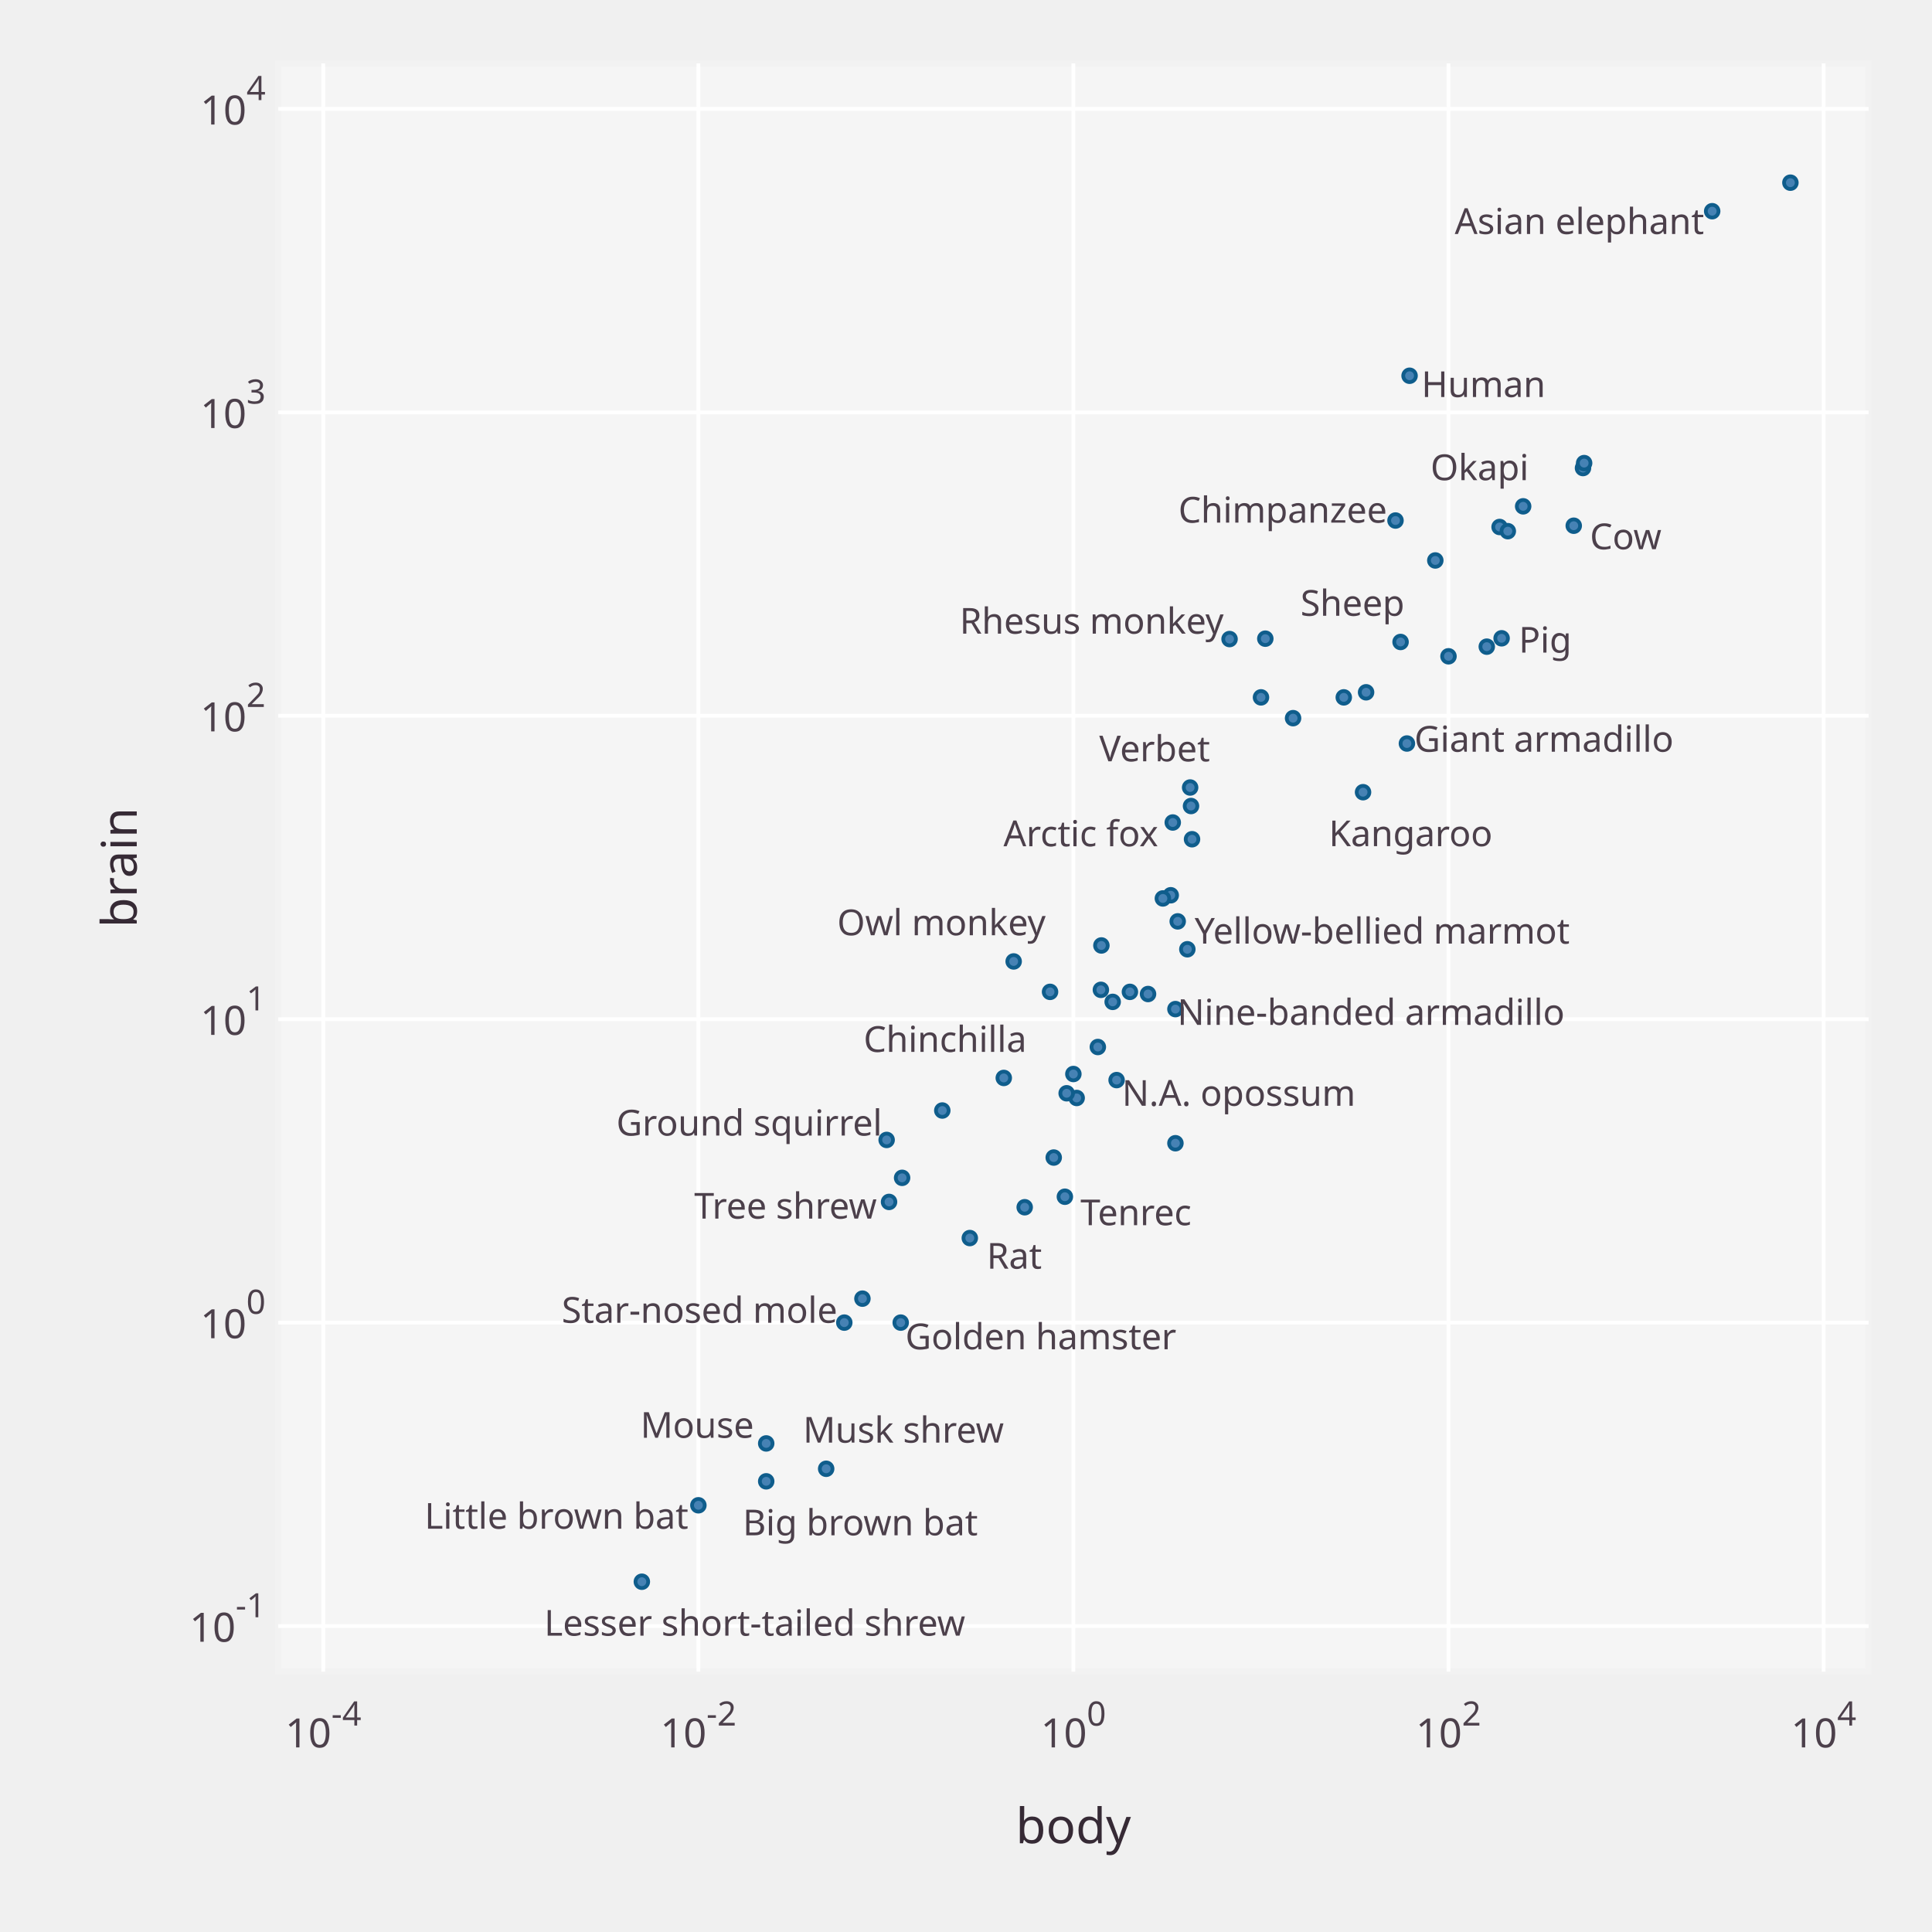
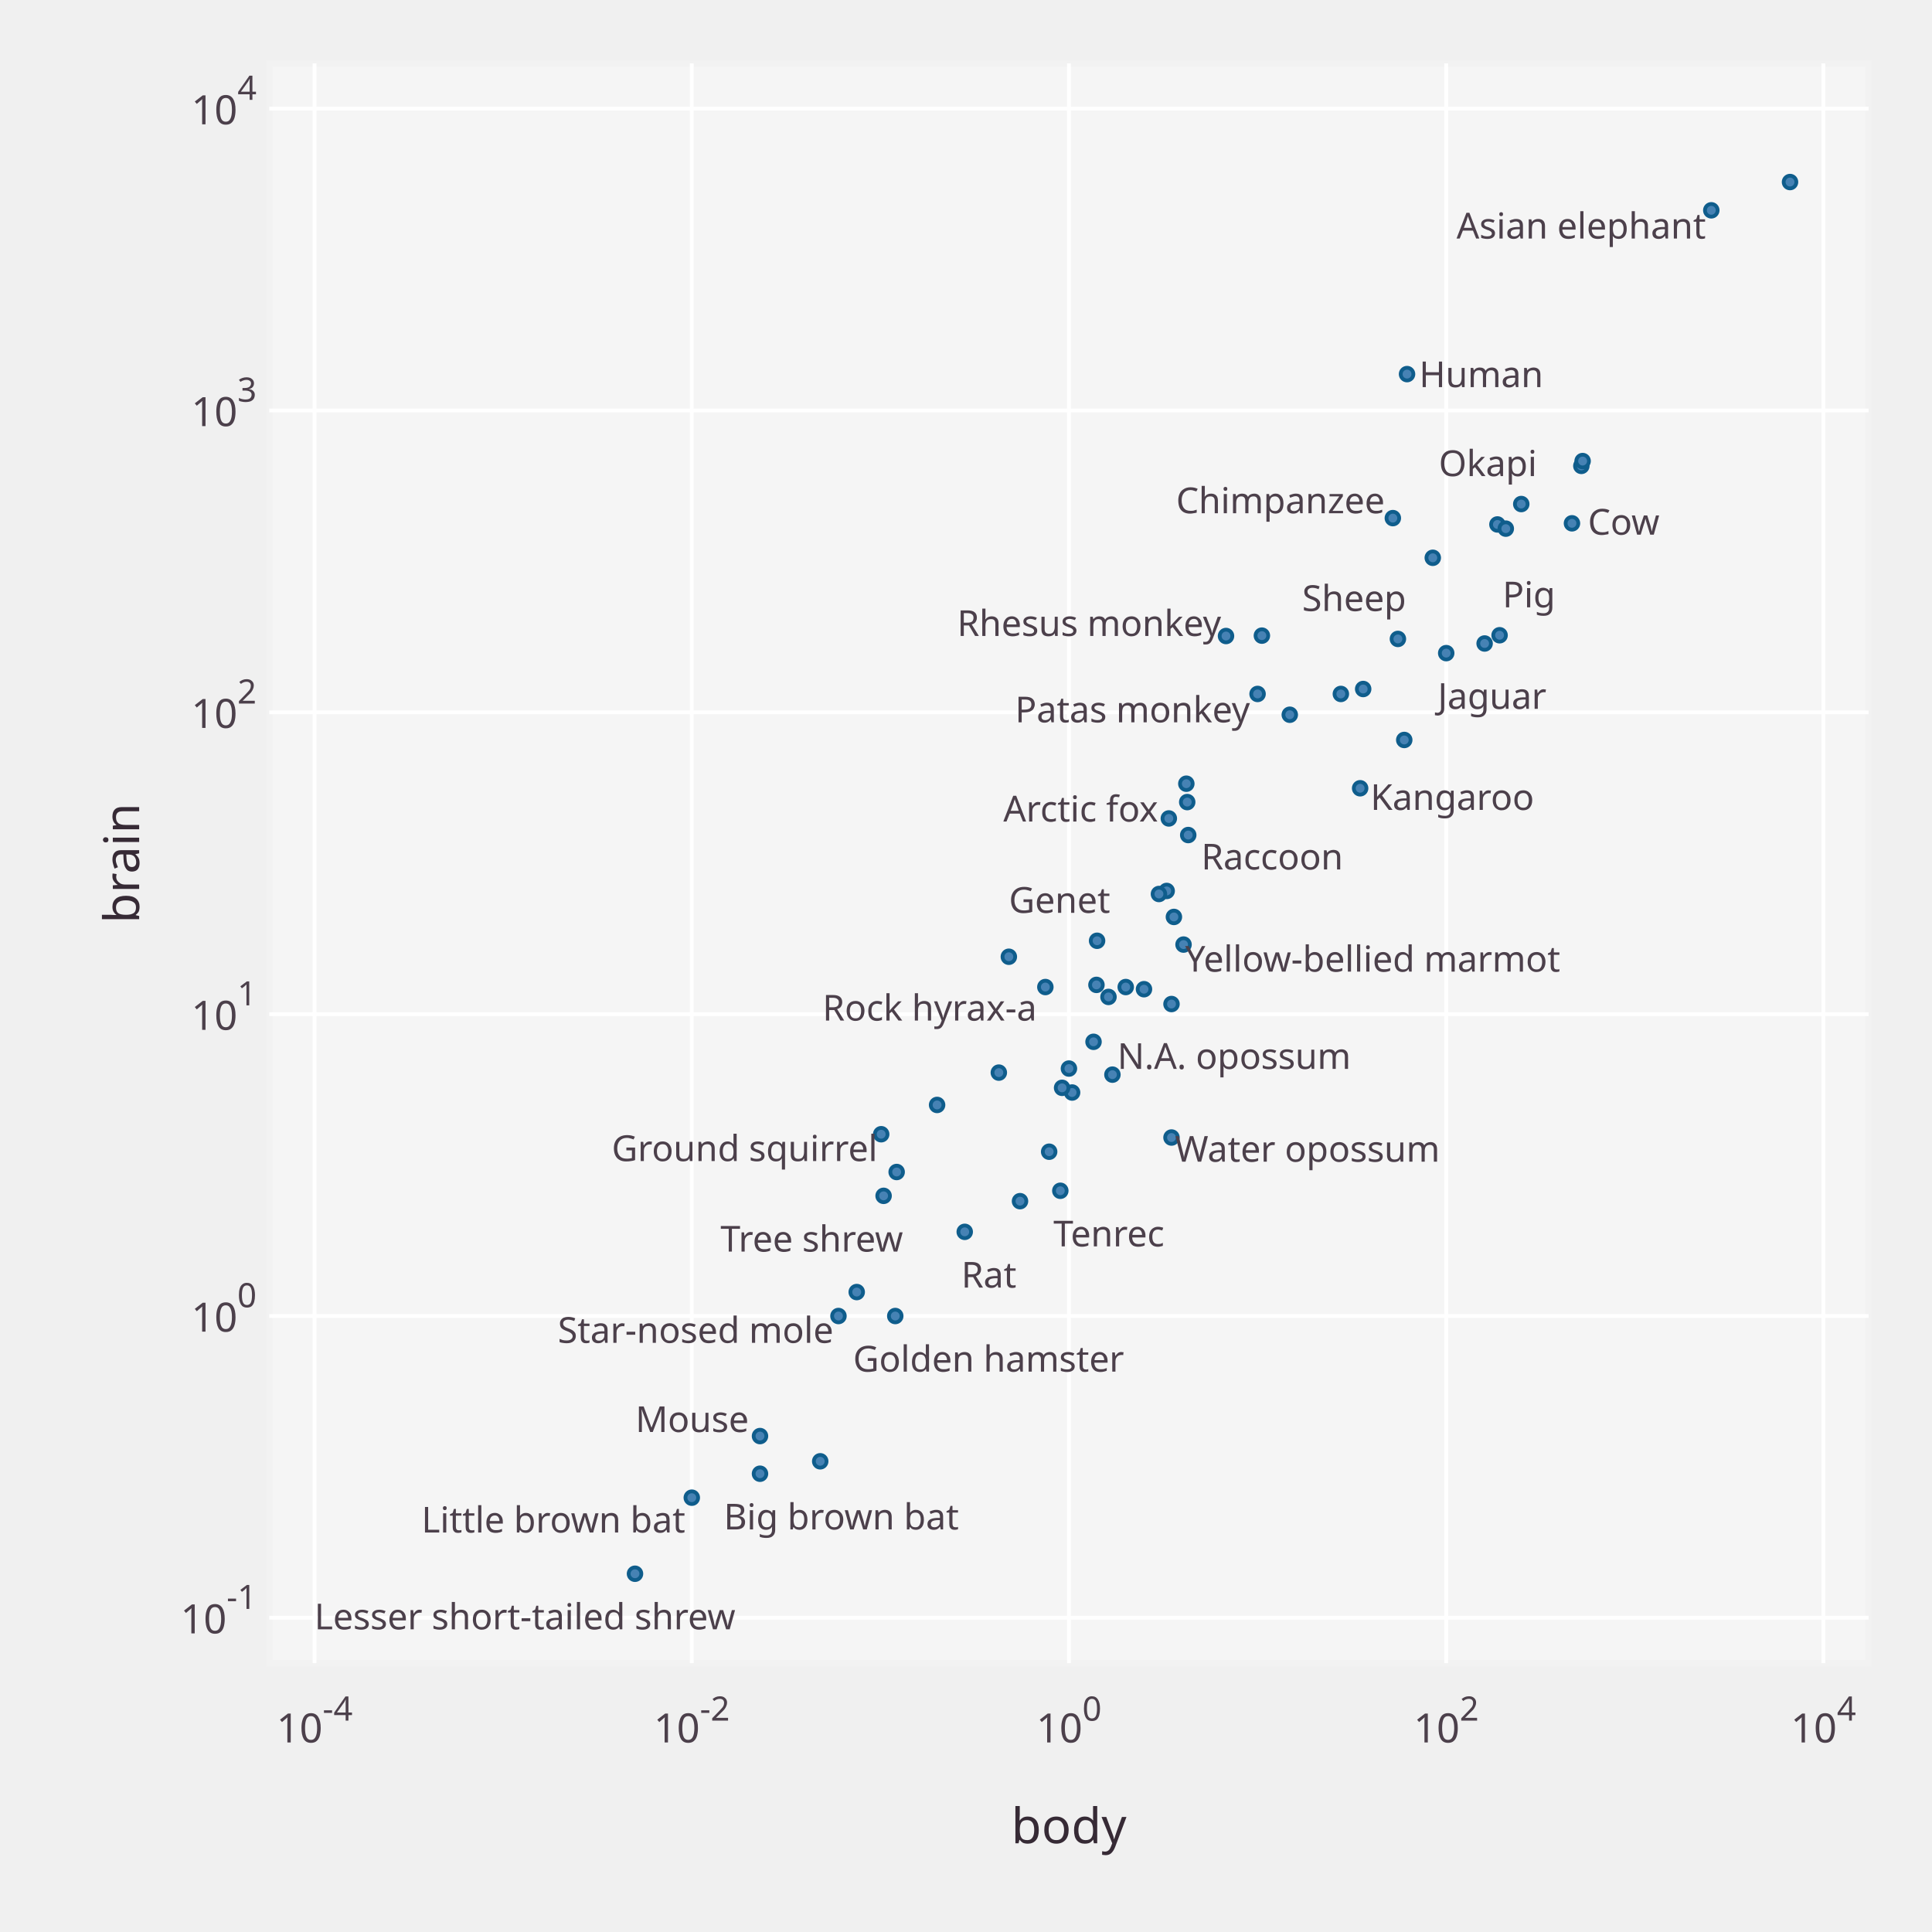
<svg xmlns="http://www.w3.org/2000/svg" version="1.1" width="152.4mm" height="152.4mm" viewBox="0 0 152.4 152.4" style="stroke:black;fill:black" stroke-width="0.5">
  <g fill="#F5F5F5" stroke="#F2F2F2">
-     <path d="M 21.95 5 L 147.4 5 147.4 131.86 21.95 131.86 z" />
+     <path d="M 21.24 5 L 147.4 5 147.4 131.19 21.24 131.19 z" />
    <g stroke="#FFFFFF" stroke-width="0.3">
-       <path d="M55.09,5 L 55.09 131.86" />
-       <path d="M143.85,5 L 143.85 131.86" />
-       <path d="M84.67,5 L 84.67 131.86" />
-       <path d="M114.26,5 L 114.26 131.86" />
-       <path d="M25.5,5 L 25.5 131.86" />
+       <path d="M54.57,5 L 54.57 131.19" />
+       <path d="M143.83,5 L 143.83 131.19" />
+       <path d="M84.32,5 L 84.32 131.19" />
+       <path d="M114.08,5 L 114.08 131.19" />
+       <path d="M24.81,5 L 24.81 131.19" />
    </g>
    <g stroke="#FFFFFF" stroke-width="0.3">
-       <path d="M21.95,32.53 L 147.4 32.53" />
-       <path d="M21.95,128.27 L 147.4 128.27" />
-       <path d="M21.95,104.33 L 147.4 104.33" />
-       <path d="M21.95,8.59 L 147.4 8.59" />
-       <path d="M21.95,56.46 L 147.4 56.46" />
-       <path d="M21.95,80.4 L 147.4 80.4" />
+       <path d="M21.24,32.38 L 147.4 32.38" />
+       <path d="M21.24,127.61 L 147.4 127.61" />
+       <path d="M21.24,103.81 L 147.4 103.81" />
+       <path d="M21.24,8.57 L 147.4 8.57" />
+       <path d="M21.24,56.19 L 147.4 56.19" />
+       <path d="M21.24,80 L 147.4 80" />
    </g>
  </g>
  <g stroke="none" stroke-width="0.3">
-     <g fill="#4682B4" class="color_group_RGB(0.27450980392156865,0.5098039215686274,0.7058823529411765)" stroke="#0F5D8C">
-       <circle cx="92.51" cy="64.88" r="0.5" />
-       <circle cx="79.96" cy="75.84" r="0.5" />
-       <circle cx="86.6" cy="82.59" r="0.5" />
-       <circle cx="124.14" cy="41.47" r="0.5" />
-       <circle cx="107.76" cy="54.61" r="0.5" />
-       <circle cx="106" cy="55.01" r="0.5" />
-       <circle cx="102" cy="56.65" r="0.5" />
-       <circle cx="84.93" cy="86.61" r="0.5" />
-       <circle cx="93.88" cy="62.12" r="0.5" />
-       <circle cx="79.18" cy="85.03" r="0.5" />
-       <circle cx="69.94" cy="89.92" r="0.5" />
-       <circle cx="84.14" cy="86.24" r="0.5" />
-       <circle cx="84.67" cy="84.72" r="0.5" />
-       <circle cx="50.63" cy="124.77" r="0.5" />
-       <circle cx="66.6" cy="104.33" r="0.5" />
-       <circle cx="92.72" cy="79.6" r="0.5" />
-       <circle cx="89.13" cy="78.24" r="0.5" />
-       <circle cx="88.08" cy="85.2" r="0.5" />
-       <circle cx="135.06" cy="16.66" r="0.5" />
-       <circle cx="60.44" cy="116.85" r="0.5" />
-       <circle cx="118.29" cy="41.57" r="0.5" />
-       <circle cx="124.87" cy="36.92" r="0.5" />
-       <circle cx="83.12" cy="91.31" r="0.5" />
-       <circle cx="99.47" cy="55.01" r="0.5" />
-       <circle cx="92.35" cy="70.62" r="0.5" />
-       <circle cx="74.33" cy="87.6" r="0.5" />
-       <circle cx="86.88" cy="74.58" r="0.5" />
-       <circle cx="124.96" cy="36.53" r="0.5" />
-       <circle cx="118.94" cy="41.9" r="0.5" />
-       <circle cx="113.22" cy="44.21" r="0.5" />
-       <circle cx="82.83" cy="78.24" r="0.5" />
-       <circle cx="111.19" cy="29.64" r="0.5" />
-       <circle cx="141.23" cy="14.41" r="0.5" />
-       <circle cx="92.72" cy="90.18" r="0.5" />
-       <circle cx="96.99" cy="50.41" r="0.5" />
-       <circle cx="107.52" cy="62.49" r="0.5" />
-       <circle cx="93.66" cy="74.88" r="0.5" />
-       <circle cx="71.05" cy="104.33" r="0.5" />
-       <circle cx="60.44" cy="113.86" r="0.5" />
-       <circle cx="55.09" cy="118.74" r="0.5" />
-       <circle cx="86.84" cy="78.08" r="0.5" />
-       <circle cx="120.15" cy="39.94" r="0.5" />
-       <circle cx="90.56" cy="78.41" r="0.5" />
-       <circle cx="110.48" cy="50.64" r="0.5" />
-       <circle cx="114.26" cy="51.77" r="0.5" />
-       <circle cx="110.08" cy="41.06" r="0.5" />
-       <circle cx="99.81" cy="50.38" r="0.5" />
-       <circle cx="80.83" cy="95.23" r="0.5" />
-       <circle cx="110.98" cy="58.65" r="0.5" />
-       <circle cx="92.9" cy="72.68" r="0.5" />
-       <circle cx="94.03" cy="66.2" r="0.5" />
-       <circle cx="76.5" cy="97.66" r="0.5" />
-       <circle cx="68.03" cy="102.44" r="0.5" />
-       <circle cx="71.16" cy="92.91" r="0.5" />
-       <circle cx="65.17" cy="115.86" r="0.5" />
-       <circle cx="118.45" cy="50.35" r="0.5" />
-       <circle cx="91.73" cy="70.87" r="0.5" />
-       <circle cx="117.28" cy="51.01" r="0.5" />
-       <circle cx="84" cy="94.4" r="0.5" />
-       <circle cx="87.77" cy="79.03" r="0.5" />
-       <circle cx="70.13" cy="94.81" r="0.5" />
-       <circle cx="93.95" cy="63.58" r="0.5" />
+     <g fill="#4682B4" stroke="#0F5D8C" class="color_group_RGB(0.27450980392156865,0.5098039215686274,0.7058823529411765)">
+       <circle cx="92.2" cy="64.56" r="0.5" />
+       <circle cx="79.58" cy="75.47" r="0.5" />
+       <circle cx="86.26" cy="82.18" r="0.5" />
+       <circle cx="124" cy="41.28" r="0.5" />
+       <circle cx="107.53" cy="54.35" r="0.5" />
+       <circle cx="105.77" cy="54.74" r="0.5" />
+       <circle cx="101.74" cy="56.38" r="0.5" />
+       <circle cx="84.57" cy="86.18" r="0.5" />
+       <circle cx="93.58" cy="61.82" r="0.5" />
+       <circle cx="78.79" cy="84.61" r="0.5" />
+       <circle cx="69.51" cy="89.47" r="0.5" />
+       <circle cx="83.78" cy="85.81" r="0.5" />
+       <circle cx="84.32" cy="84.29" r="0.5" />
+       <circle cx="50.09" cy="124.14" r="0.5" />
+       <circle cx="66.14" cy="103.81" r="0.5" />
+       <circle cx="92.41" cy="79.2" r="0.5" />
+       <circle cx="88.8" cy="77.86" r="0.5" />
+       <circle cx="87.75" cy="84.77" r="0.5" />
+       <circle cx="134.99" cy="16.59" r="0.5" />
+       <circle cx="59.95" cy="116.25" r="0.5" />
+       <circle cx="118.12" cy="41.37" r="0.5" />
+       <circle cx="124.74" cy="36.75" r="0.5" />
+       <circle cx="82.76" cy="90.85" r="0.5" />
+       <circle cx="99.2" cy="54.74" r="0.5" />
+       <circle cx="92.03" cy="70.28" r="0.5" />
+       <circle cx="73.92" cy="87.16" r="0.5" />
+       <circle cx="86.54" cy="74.21" r="0.5" />
+       <circle cx="124.84" cy="36.37" r="0.5" />
+       <circle cx="118.78" cy="41.7" r="0.5" />
+       <circle cx="113.02" cy="44" r="0.5" />
+       <circle cx="82.46" cy="77.86" r="0.5" />
+       <circle cx="110.99" cy="29.51" r="0.5" />
+       <circle cx="141.2" cy="14.36" r="0.5" />
+       <circle cx="92.41" cy="89.73" r="0.5" />
+       <circle cx="96.71" cy="50.17" r="0.5" />
+       <circle cx="107.29" cy="62.18" r="0.5" />
+       <circle cx="93.36" cy="74.51" r="0.5" />
+       <circle cx="70.62" cy="103.81" r="0.5" />
+       <circle cx="59.95" cy="113.28" r="0.5" />
+       <circle cx="54.57" cy="118.14" r="0.5" />
+       <circle cx="86.49" cy="77.69" r="0.5" />
+       <circle cx="120" cy="39.76" r="0.5" />
+       <circle cx="90.24" cy="78.03" r="0.5" />
+       <circle cx="110.27" cy="50.4" r="0.5" />
+       <circle cx="114.08" cy="51.52" r="0.5" />
+       <circle cx="109.87" cy="40.87" r="0.5" />
+       <circle cx="99.54" cy="50.14" r="0.5" />
+       <circle cx="80.46" cy="94.75" r="0.5" />
+       <circle cx="110.77" cy="58.37" r="0.5" />
+       <circle cx="92.6" cy="72.33" r="0.5" />
+       <circle cx="93.73" cy="65.87" r="0.5" />
+       <circle cx="76.1" cy="97.17" r="0.5" />
+       <circle cx="67.58" cy="101.92" r="0.5" />
+       <circle cx="70.73" cy="92.45" r="0.5" />
+       <circle cx="64.7" cy="115.27" r="0.5" />
+       <circle cx="118.29" cy="50.11" r="0.5" />
+       <circle cx="91.42" cy="70.52" r="0.5" />
+       <circle cx="117.11" cy="50.76" r="0.5" />
+       <circle cx="83.64" cy="93.93" r="0.5" />
+       <circle cx="87.44" cy="78.64" r="0.5" />
+       <circle cx="69.7" cy="94.33" r="0.5" />
+       <circle cx="93.65" cy="63.27" r="0.5" />
    </g>
  </g>
-   <g fill="#4C404B" font-size="2.82" font-family="PT Sans" stroke="none">
-     <text x="61.96" y="95.03" text-anchor="middle" style="dominant-baseline:central">Tree shrew</text>
-     <text x="89.6" y="95.55" text-anchor="middle" style="dominant-baseline:central">Tenrec</text>
-     <text x="121.88" y="50.38" text-anchor="middle" style="dominant-baseline:central">Pig</text>
-     <text x="71.26" y="112.7" text-anchor="middle" style="dominant-baseline:central">Musk shrew</text>
-     <text x="80.01" y="98.98" text-anchor="middle" style="dominant-baseline:central">Rat</text>
-     <text x="121.79" y="58.2" text-anchor="middle" style="dominant-baseline:central">Giant armadillo</text>
-     <text x="101.18" y="40.13" text-anchor="middle" style="dominant-baseline:central">Chimpanzee</text>
-     <text x="106.69" y="47.48" text-anchor="middle" style="dominant-baseline:central">Sheep</text>
-     <text x="116.72" y="36.78" text-anchor="middle" style="dominant-baseline:central">Okapi</text>
-     <text x="43.89" y="119.49" text-anchor="middle" style="dominant-baseline:central">Little brown bat</text>
-     <text x="54.99" y="112.32" text-anchor="middle" style="dominant-baseline:central">Mouse</text>
-     <text x="82.1" y="105.34" text-anchor="middle" style="dominant-baseline:central">Golden hamster</text>
-     <text x="109.03" y="73.34" text-anchor="middle" style="dominant-baseline:central">Yellow-bellied marmot</text>
-     <text x="111.27" y="65.65" text-anchor="middle" style="dominant-baseline:central">Kangaroo</text>
-     <text x="86.11" y="48.89" text-anchor="middle" style="dominant-baseline:central">Rhesus monkey</text>
-     <text x="117.02" y="30.22" text-anchor="middle" style="dominant-baseline:central">Human</text>
-     <text x="67.86" y="120.01" text-anchor="middle" style="dominant-baseline:central">Big brown bat</text>
-     <text x="124.59" y="17.36" text-anchor="middle" style="dominant-baseline:central">Asian elephant</text>
-     <text x="97.71" y="86.13" text-anchor="middle" style="dominant-baseline:central">N.A. opossum</text>
-     <text x="108.14" y="79.75" text-anchor="middle" style="dominant-baseline:central">Nine-banded armadillo</text>
-     <text x="55.18" y="103.25" text-anchor="middle" style="dominant-baseline:central">Star-nosed mole</text>
-     <text x="59.53" y="127.93" text-anchor="middle" style="dominant-baseline:central">Lesser short-tailed shrew</text>
-     <text x="59.1" y="88.48" text-anchor="middle" style="dominant-baseline:central">Ground squirrel</text>
-     <text x="74.55" y="81.88" text-anchor="middle" style="dominant-baseline:central">Chinchilla</text>
-     <text x="91.08" y="58.96" text-anchor="middle" style="dominant-baseline:central">Verbet</text>
-     <text x="128.24" y="42.23" text-anchor="middle" style="dominant-baseline:central">Cow</text>
-     <text x="74.26" y="72.68" text-anchor="middle" style="dominant-baseline:central">Owl monkey</text>
-     <text x="85.26" y="65.66" text-anchor="middle" style="dominant-baseline:central">Arctic fox</text>
+   <g fill="#4C404B" font-size="2.82" font-family="Source Sans Pro" stroke="none">
+     <text x="64.03" y="97.63" text-anchor="middle" style="dominant-baseline:central">Tree shrew</text>
+     <text x="87.47" y="97.22" text-anchor="middle" style="dominant-baseline:central">Tenrec</text>
+     <text x="120.6" y="46.81" text-anchor="middle" style="dominant-baseline:central">Pig</text>
+     <text x="78" y="100.47" text-anchor="middle" style="dominant-baseline:central">Rat</text>
+     <text x="100.35" y="67.49" text-anchor="middle" style="dominant-baseline:central">Raccoon</text>
+     <text x="101" y="39.39" text-anchor="middle" style="dominant-baseline:central">Chimpanzee</text>
+     <text x="117.7" y="54.82" text-anchor="middle" style="dominant-baseline:central">Jaguar</text>
+     <text x="106.82" y="47.1" text-anchor="middle" style="dominant-baseline:central">Sheep</text>
+     <text x="117.37" y="36.46" text-anchor="middle" style="dominant-baseline:central">Okapi</text>
+     <text x="43.65" y="119.79" text-anchor="middle" style="dominant-baseline:central">Little brown bat</text>
+     <text x="54.59" y="111.86" text-anchor="middle" style="dominant-baseline:central">Mouse</text>
+     <text x="77.98" y="107.1" text-anchor="middle" style="dominant-baseline:central">Golden hamster</text>
+     <text x="108.28" y="75.55" text-anchor="middle" style="dominant-baseline:central">Yellow-bellied marmot</text>
+     <text x="114.55" y="62.79" text-anchor="middle" style="dominant-baseline:central">Kangaroo</text>
+     <text x="85.91" y="49.07" text-anchor="middle" style="dominant-baseline:central">Rhesus monkey</text>
+     <text x="103.13" y="90.54" text-anchor="middle" style="dominant-baseline:central">Water opossum</text>
+     <text x="116.84" y="29.44" text-anchor="middle" style="dominant-baseline:central">Human</text>
+     <text x="73.33" y="79.41" text-anchor="middle" style="dominant-baseline:central">Rock hyrax-a</text>
+     <text x="83.58" y="70.91" text-anchor="middle" style="dominant-baseline:central">Genet</text>
+     <text x="89.33" y="55.88" text-anchor="middle" style="dominant-baseline:central">Patas monkey</text>
+     <text x="66.36" y="119.55" text-anchor="middle" style="dominant-baseline:central">Big brown bat</text>
+     <text x="124.73" y="17.72" text-anchor="middle" style="dominant-baseline:central">Asian elephant</text>
+     <text x="97.34" y="83.22" text-anchor="middle" style="dominant-baseline:central">N.A. opossum</text>
+     <text x="54.87" y="104.83" text-anchor="middle" style="dominant-baseline:central">Star-nosed mole</text>
+     <text x="41.4" y="127.43" text-anchor="middle" style="dominant-baseline:central">Lesser short-tailed shrew</text>
+     <text x="58.74" y="90.49" text-anchor="middle" style="dominant-baseline:central">Ground squirrel</text>
+     <text x="128.08" y="41.08" text-anchor="middle" style="dominant-baseline:central">Cow</text>
+     <text x="85.25" y="63.71" text-anchor="middle" style="dominant-baseline:central">Arctic fox</text>
  </g>
-   <g fill="#4C404B" font-size="3.18" font-family="PT Sans Caption" stroke="none">
-     <text x="55.09" y="137.84" text-anchor="middle">10<tspan baseline-shift="1.723" font-size="83.333%">-2</tspan>
+   <g fill="#4C404B" font-size="3.18" font-family="Source Sans Pro" stroke="none">
+     <text x="54.57" y="137.45" text-anchor="middle">10<tspan baseline-shift="1.723" font-size="83.333%">-2</tspan>
    </text>
-     <text x="143.85" y="137.84" text-anchor="middle">10<tspan baseline-shift="1.723" font-size="83.333%">4</tspan>
+     <text x="143.83" y="137.45" text-anchor="middle">10<tspan baseline-shift="1.723" font-size="83.333%">4</tspan>
    </text>
-     <text x="84.67" y="137.84" text-anchor="middle">10<tspan baseline-shift="1.723" font-size="83.333%">0</tspan>
+     <text x="84.32" y="137.45" text-anchor="middle">10<tspan baseline-shift="1.723" font-size="83.333%">0</tspan>
    </text>
-     <text x="114.26" y="137.84" text-anchor="middle">10<tspan baseline-shift="1.723" font-size="83.333%">2</tspan>
+     <text x="114.08" y="137.45" text-anchor="middle">10<tspan baseline-shift="1.723" font-size="83.333%">2</tspan>
    </text>
-     <text x="25.5" y="137.84" text-anchor="middle">10<tspan baseline-shift="1.723" font-size="83.333%">-4</tspan>
+     <text x="24.81" y="137.45" text-anchor="middle">10<tspan baseline-shift="1.723" font-size="83.333%">-4</tspan>
    </text>
  </g>
-   <g fill="#362A35" font-size="3.88" font-family="PT Sans" stroke="none">
-     <text x="84.67" y="145.4" text-anchor="middle">body</text>
+   <g fill="#362A35" font-size="3.88" font-family="Source Sans Pro" stroke="none">
+     <text x="84.32" y="145.4" text-anchor="middle">body</text>
  </g>
-   <g fill="#362A35" font-size="3.88" font-family="PT Sans" stroke="none">
-     <text x="9.28" y="68.43" text-anchor="middle" style="dominant-baseline:central" transform="rotate(-90, 9.28, 68.43)">brain</text>
+   <g fill="#362A35" font-size="3.88" font-family="Source Sans Pro" stroke="none">
+     <text x="9.47" y="68.09" text-anchor="middle" style="dominant-baseline:central" transform="rotate(-90, 9.47, 68.09)">brain</text>
  </g>
-   <g fill="#4C404B" font-size="3.18" font-family="PT Sans Caption" stroke="none">
-     <text x="20.95" y="32.53" text-anchor="end" style="dominant-baseline:central">10<tspan baseline-shift="1.723" font-size="83.333%">3</tspan>
+   <g fill="#4C404B" font-size="3.18" font-family="Source Sans Pro" stroke="none">
+     <text x="20.24" y="32.38" text-anchor="end" style="dominant-baseline:central">10<tspan baseline-shift="1.723" font-size="83.333%">3</tspan>
    </text>
-     <text x="20.95" y="128.27" text-anchor="end" style="dominant-baseline:central">10<tspan baseline-shift="1.723" font-size="83.333%">-1</tspan>
+     <text x="20.24" y="127.61" text-anchor="end" style="dominant-baseline:central">10<tspan baseline-shift="1.723" font-size="83.333%">-1</tspan>
    </text>
-     <text x="20.95" y="104.33" text-anchor="end" style="dominant-baseline:central">10<tspan baseline-shift="1.723" font-size="83.333%">0</tspan>
+     <text x="20.24" y="103.81" text-anchor="end" style="dominant-baseline:central">10<tspan baseline-shift="1.723" font-size="83.333%">0</tspan>
    </text>
-     <text x="20.95" y="8.59" text-anchor="end" style="dominant-baseline:central">10<tspan baseline-shift="1.723" font-size="83.333%">4</tspan>
+     <text x="20.24" y="8.57" text-anchor="end" style="dominant-baseline:central">10<tspan baseline-shift="1.723" font-size="83.333%">4</tspan>
    </text>
-     <text x="20.95" y="56.46" text-anchor="end" style="dominant-baseline:central">10<tspan baseline-shift="1.723" font-size="83.333%">2</tspan>
+     <text x="20.24" y="56.19" text-anchor="end" style="dominant-baseline:central">10<tspan baseline-shift="1.723" font-size="83.333%">2</tspan>
    </text>
-     <text x="20.95" y="80.4" text-anchor="end" style="dominant-baseline:central">10<tspan baseline-shift="1.723" font-size="83.333%">1</tspan>
+     <text x="20.24" y="80" text-anchor="end" style="dominant-baseline:central">10<tspan baseline-shift="1.723" font-size="83.333%">1</tspan>
    </text>
  </g>
</svg>
